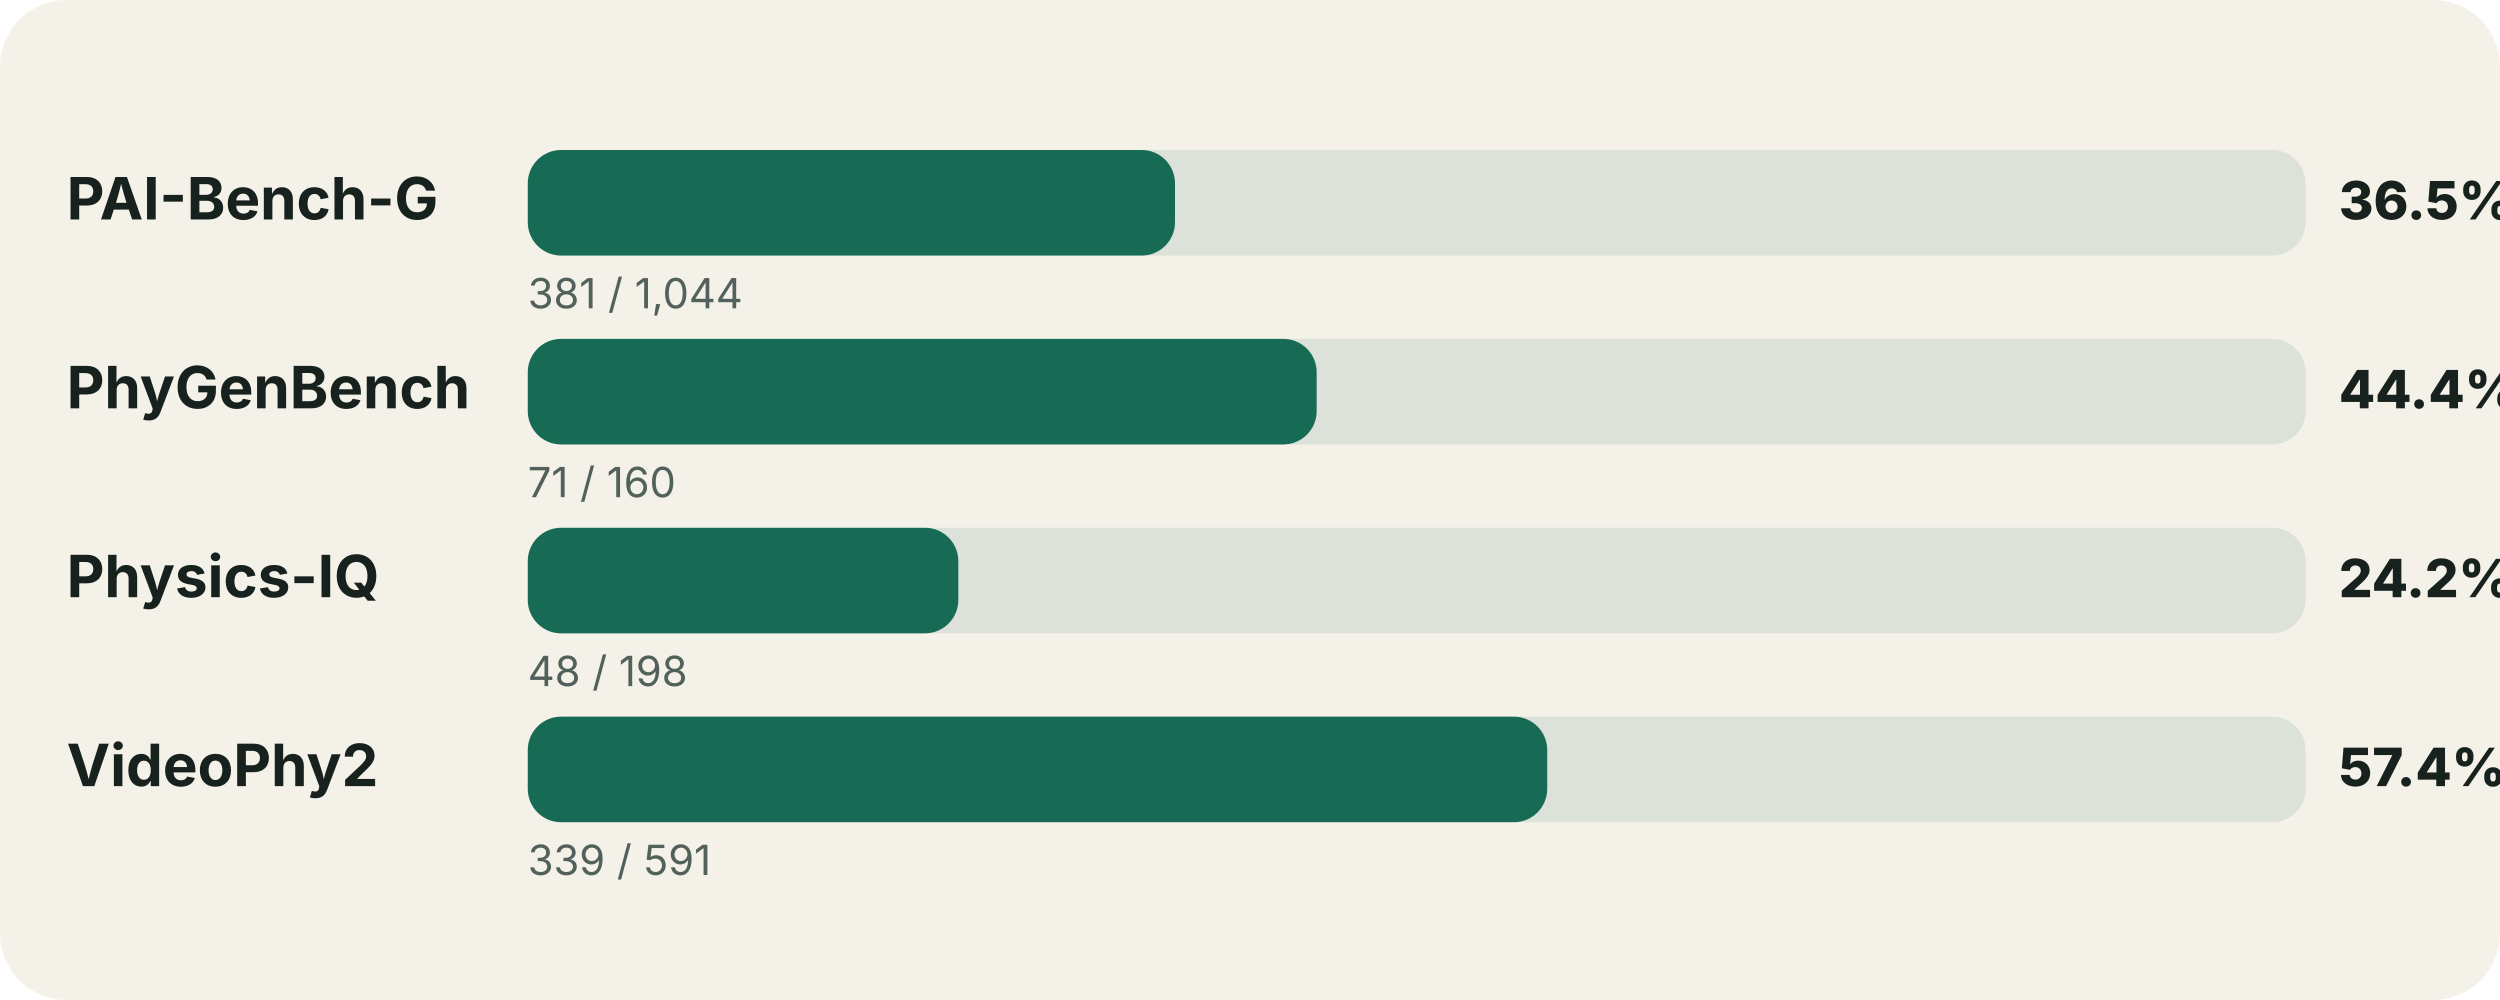
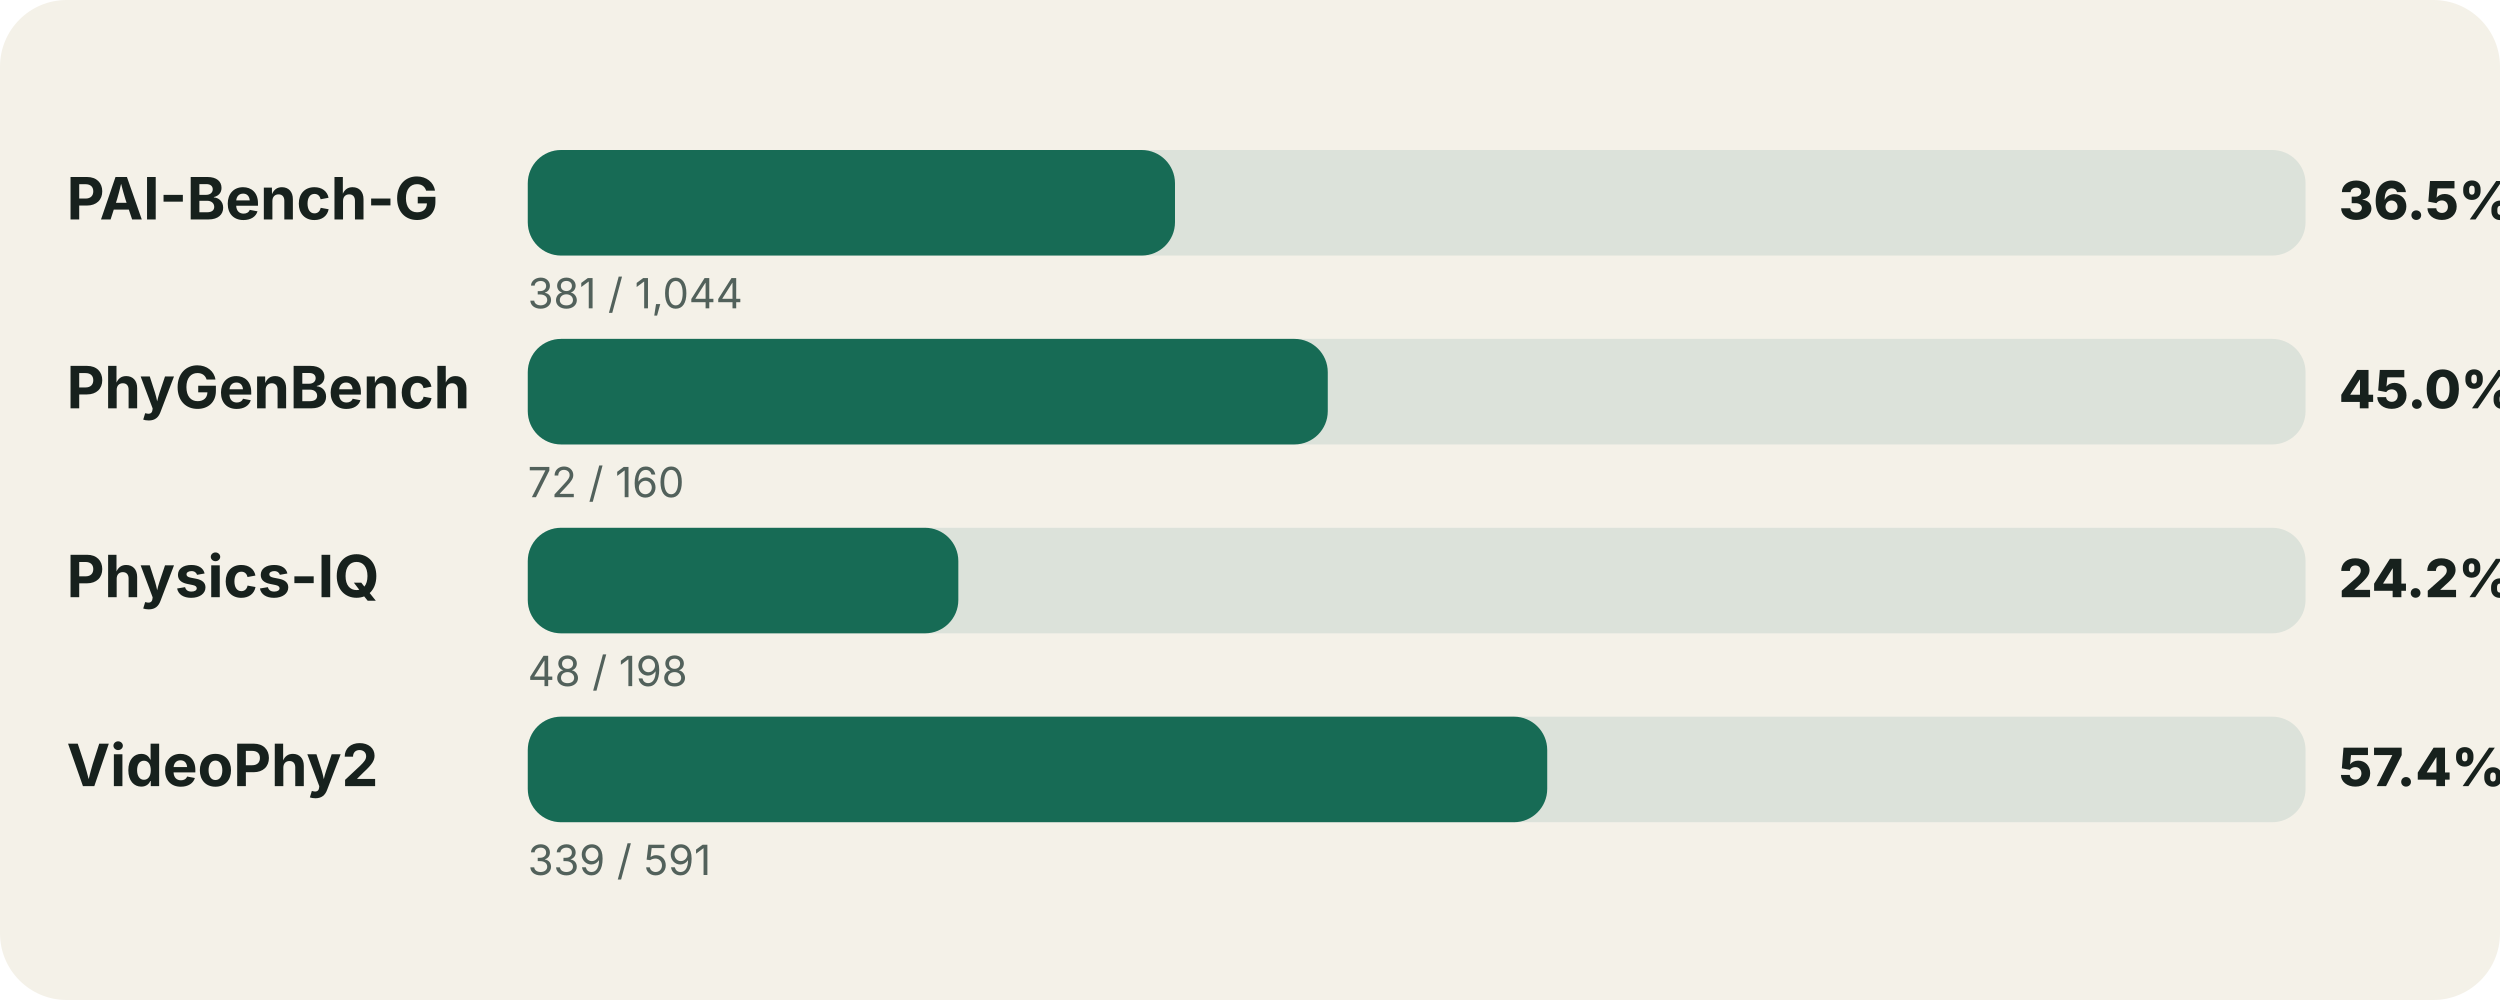
<svg xmlns="http://www.w3.org/2000/svg" viewBox="0 0 900 360" role="img" aria-labelledby="title desc">
  <rect width="100%" height="100%" rx="24" fill="#f4f1e8" />
  <style>text{font-family:system-ui,-apple-system,Segoe UI,sans-serif;fill:#17211d}.label{font-size:21px;font-weight:700}.value{font-size:19px;font-weight:800}.small{font-size:15px;fill:#52615b}.track{fill:#dce2da}.bar{fill:#176b55}</style>
  <text class="label" x="24" y="79">PAI-Bench-G</text>
  <rect class="track" x="190" y="54" width="640" height="38" rx="12" />
  <rect class="bar" x="190" y="54" width="233" height="38" rx="12" />
  <text class="value" x="842" y="79">36.5%</text>
  <text class="small" x="190" y="111">381 / 1,044</text>
  <text class="label" x="24" y="147">PhyGenBench</text>
  <rect class="track" x="190" y="122" width="640" height="38" rx="12" />
-   <rect class="bar" x="190" y="122" width="284" height="38" rx="12" />
-   <text class="value" x="842" y="147">44.4%</text>
-   <text class="small" x="190" y="179">71 / 160</text>
+   <rect class="bar" x="190" y="122" width="288" height="38" rx="12" />
+   <text class="value" x="842" y="147">45.0%</text>
+   <text class="small" x="190" y="179">72 / 160</text>
  <text class="label" x="24" y="215">Physics-IQ</text>
  <rect class="track" x="190" y="190" width="640" height="38" rx="12" />
  <rect class="bar" x="190" y="190" width="155" height="38" rx="12" />
  <text class="value" x="842" y="215">24.2%</text>
  <text class="small" x="190" y="247">48 / 198</text>
  <text class="label" x="24" y="283">VideoPhy2</text>
  <rect class="track" x="190" y="258" width="640" height="38" rx="12" />
  <rect class="bar" x="190" y="258" width="367" height="38" rx="12" />
  <text class="value" x="842" y="283">57.4%</text>
  <text class="small" x="190" y="315">339 / 591</text>
</svg>
